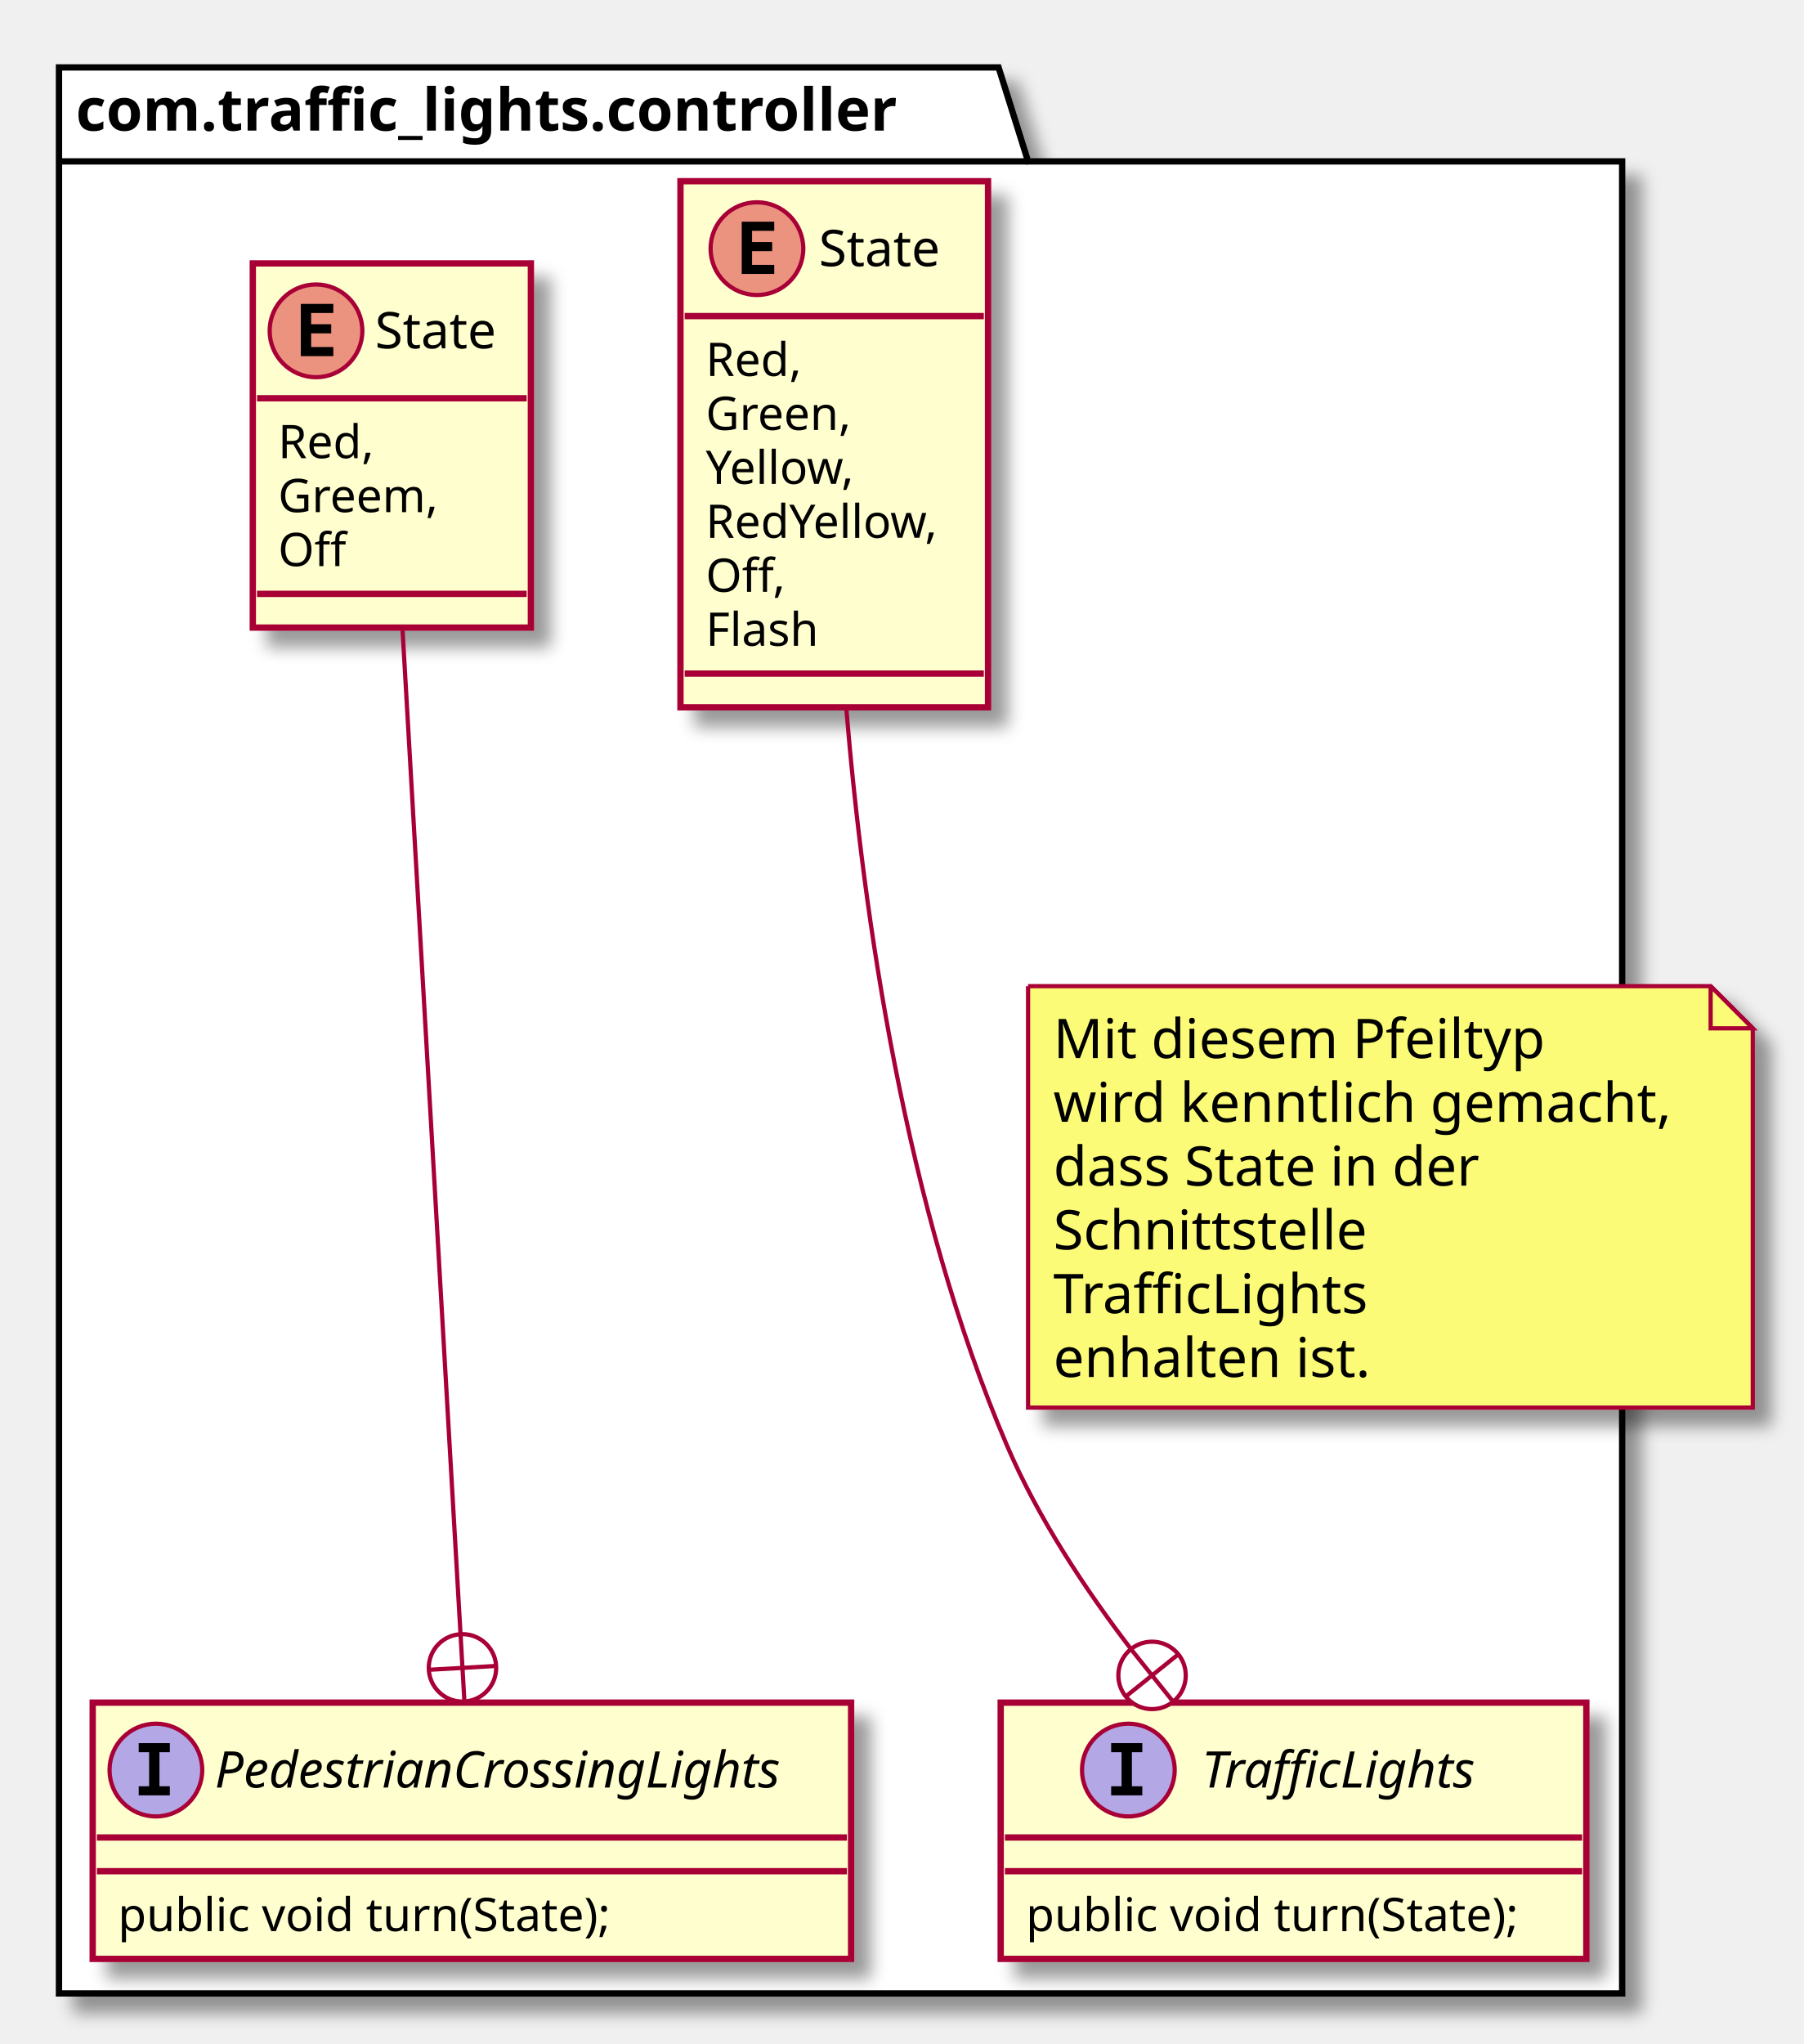
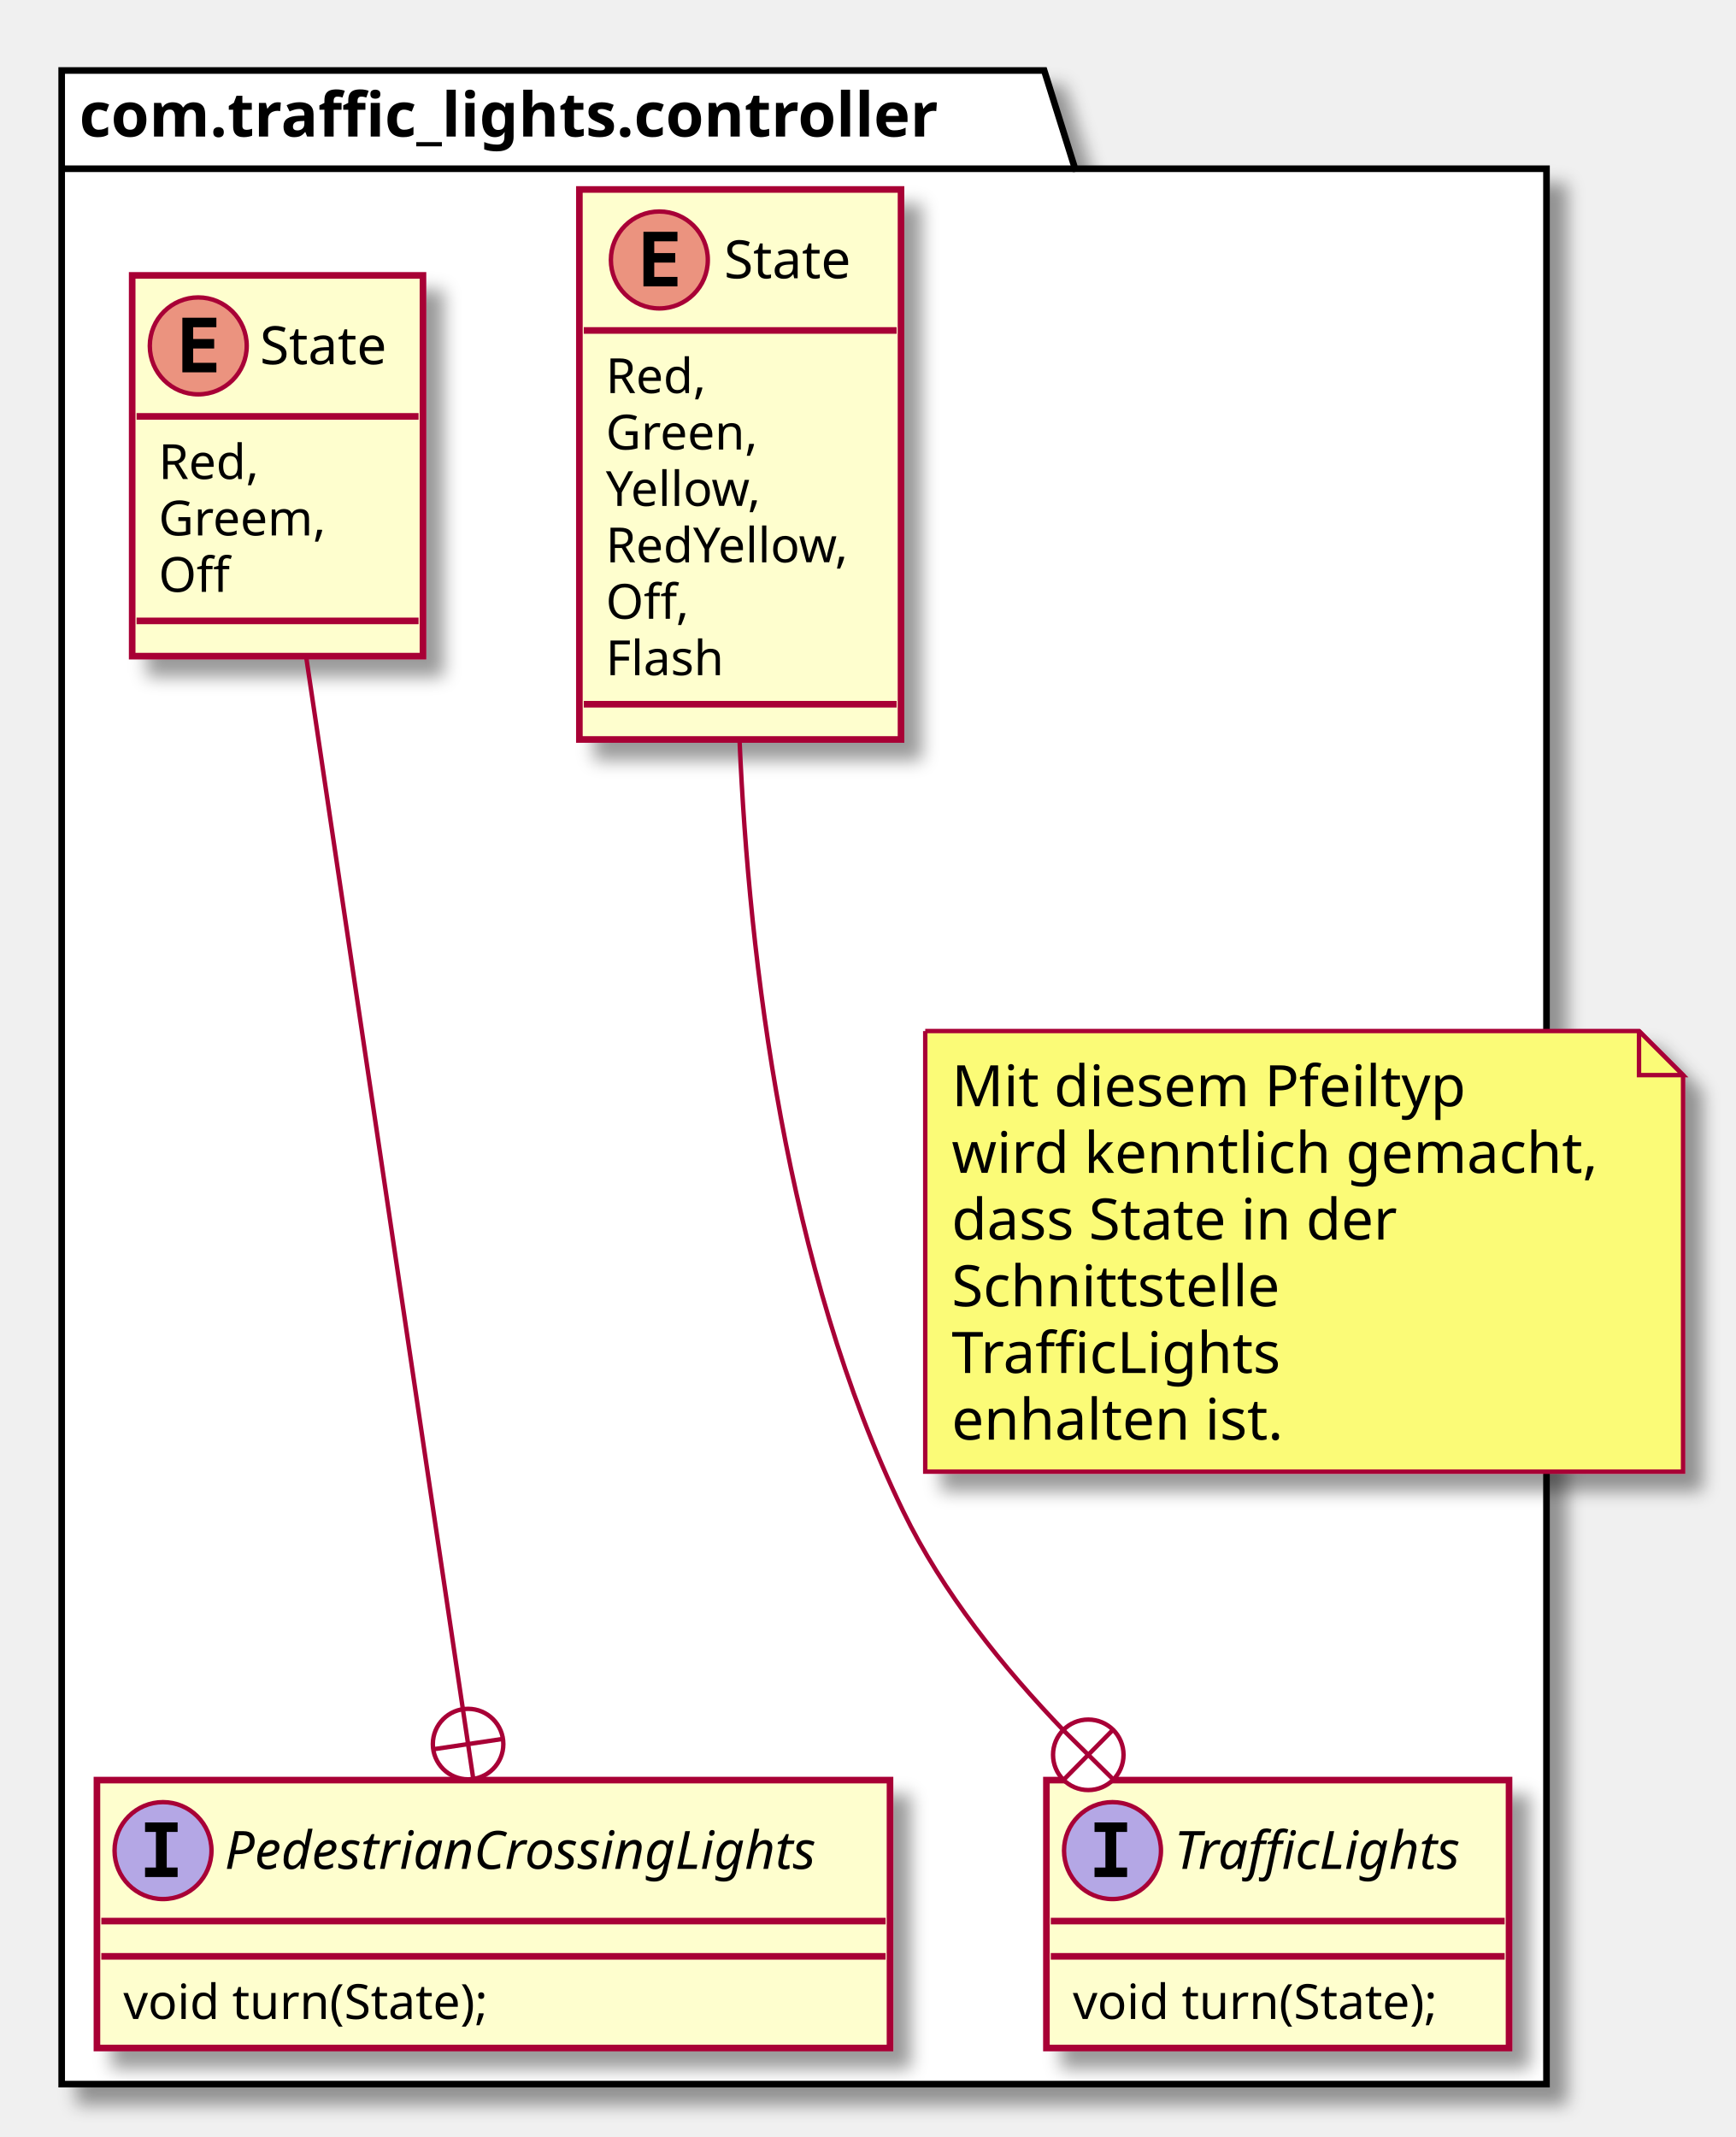
- <svg xmlns="http://www.w3.org/2000/svg" contentScriptType="application/ecmascript" contentStyleType="text/css" height="485px" preserveAspectRatio="none" style="width:428px;height:485px;" version="1.1" viewBox="0 0 428 485" width="428px" zoomAndPan="magnify">
+ <svg xmlns="http://www.w3.org/2000/svg" contentScriptType="application/ecmascript" contentStyleType="text/css" height="485px" preserveAspectRatio="none" style="width:394px;height:485px;" version="1.1" viewBox="0 0 394 485" width="394px" zoomAndPan="magnify">
  <defs>
-     <filter height="300%" id="f17i9prg1mt5xb" width="300%" x="-1" y="-1">
+     <filter height="300%" id="f1gk4rde75bfu1" width="300%" x="-1" y="-1">
      <feGaussianBlur result="blurOut" stdDeviation="2.0" />
      <feColorMatrix in="blurOut" result="blurOut2" type="matrix" values="0 0 0 0 0 0 0 0 0 0 0 0 0 0 0 0 0 0 .4 0" />
      <feOffset dx="4.0" dy="4.0" in="blurOut2" result="blurOut3" />
      <feBlend in="SourceGraphic" in2="blurOut3" mode="normal" />
    </filter>
  </defs>
  <g>
-     <polygon fill="#FFFFFF" filter="url(#f17i9prg1mt5xb)" points="14,16,237,16,244,38.297,385,38.297,385,473,14,473,14,16" style="stroke: #000000; stroke-width: 1.5;" />
+     <polygon fill="#FFFFFF" filter="url(#f1gk4rde75bfu1)" points="14,16,237,16,244,38.297,351,38.297,351,473,14,473,14,16" style="stroke: #000000; stroke-width: 1.5;" />
    <line style="stroke: #000000; stroke-width: 1.5;" x1="14" x2="244" y1="38.297" y2="38.297" />
    <text fill="#000000" font-family="sans-serif" font-size="14" font-weight="bold" lengthAdjust="spacingAndGlyphs" textLength="217" x="18" y="30.995">com.traffic_lights.controller</text>
-     <rect fill="#FEFECE" filter="url(#f17i9prg1mt5xb)" height="86.414" id="pclstate" style="stroke: #A80036; stroke-width: 1.5;" width="66" x="60" y="62.5" />
-     <ellipse cx="75" cy="78.5" fill="#EB937F" rx="11" ry="11" style="stroke: #A80036; stroke-width: 1.0;" />
-     <path d="M79.109,84.5 L71.391,84.5 L71.391,72.109 L79.109,72.109 L79.109,74.266 L73.844,74.266 L73.844,76.938 L78.609,76.938 L78.609,79.094 L73.844,79.094 L73.844,82.344 L79.109,82.344 L79.109,84.5 Z " />
-     <text fill="#000000" font-family="sans-serif" font-size="12" lengthAdjust="spacingAndGlyphs" textLength="34" x="89" y="82.654">State</text>
-     <line style="stroke: #A80036; stroke-width: 1.5;" x1="61" x2="125" y1="94.5" y2="94.5" />
-     <text fill="#000000" font-family="sans-serif" font-size="11" lengthAdjust="spacingAndGlyphs" textLength="25" x="66" y="108.71">Red,</text>
-     <text fill="#000000" font-family="sans-serif" font-size="11" lengthAdjust="spacingAndGlyphs" textLength="43" x="66" y="121.515">Greem,</text>
-     <text fill="#000000" font-family="sans-serif" font-size="11" lengthAdjust="spacingAndGlyphs" textLength="17" x="66" y="134.32">Off</text>
-     <line style="stroke: #A80036; stroke-width: 1.5;" x1="61" x2="125" y1="140.914" y2="140.914" />
-     <rect fill="#FEFECE" filter="url(#f17i9prg1mt5xb)" height="60.805" id="pcl" style="stroke: #A80036; stroke-width: 1.5;" width="180" x="22" y="404" />
+     <rect fill="#FEFECE" filter="url(#f1gk4rde75bfu1)" height="86.414" id="pclstate" style="stroke: #A80036; stroke-width: 1.5;" width="66" x="30" y="62.5" />
+     <ellipse cx="45" cy="78.5" fill="#EB937F" rx="11" ry="11" style="stroke: #A80036; stroke-width: 1.0;" />
+     <path d="M49.109,84.5 L41.391,84.5 L41.391,72.109 L49.109,72.109 L49.109,74.266 L43.844,74.266 L43.844,76.938 L48.609,76.938 L48.609,79.094 L43.844,79.094 L43.844,82.344 L49.109,82.344 L49.109,84.5 Z " />
+     <text fill="#000000" font-family="sans-serif" font-size="12" lengthAdjust="spacingAndGlyphs" textLength="34" x="59" y="82.654">State</text>
+     <line style="stroke: #A80036; stroke-width: 1.5;" x1="31" x2="95" y1="94.5" y2="94.5" />
+     <text fill="#000000" font-family="sans-serif" font-size="11" lengthAdjust="spacingAndGlyphs" textLength="25" x="36" y="108.71">Red,</text>
+     <text fill="#000000" font-family="sans-serif" font-size="11" lengthAdjust="spacingAndGlyphs" textLength="43" x="36" y="121.515">Greem,</text>
+     <text fill="#000000" font-family="sans-serif" font-size="11" lengthAdjust="spacingAndGlyphs" textLength="17" x="36" y="134.32">Off</text>
+     <line style="stroke: #A80036; stroke-width: 1.5;" x1="31" x2="95" y1="140.914" y2="140.914" />
+     <rect fill="#FEFECE" filter="url(#f1gk4rde75bfu1)" height="60.805" id="pcl" style="stroke: #A80036; stroke-width: 1.5;" width="180" x="22" y="404" />
    <ellipse cx="37" cy="420" fill="#B4A7E5" rx="11" ry="11" style="stroke: #A80036; stroke-width: 1.0;" />
    <path d="M32.922,415.766 L32.922,413.609 L40.312,413.609 L40.312,415.766 L37.844,415.766 L37.844,423.844 L40.312,423.844 L40.312,426 L32.922,426 L32.922,423.844 L35.391,423.844 L35.391,415.766 L32.922,415.766 Z " />
    <text fill="#000000" font-family="sans-serif" font-size="12" font-style="italic" lengthAdjust="spacingAndGlyphs" textLength="148" x="51" y="424.154">PedestrianCrossingLights</text>
    <line style="stroke: #A80036; stroke-width: 1.5;" x1="23" x2="201" y1="436" y2="436" />
    <line style="stroke: #A80036; stroke-width: 1.5;" x1="23" x2="201" y1="444" y2="444" />
-     <text fill="#000000" font-family="sans-serif" font-size="11" lengthAdjust="spacingAndGlyphs" textLength="127" x="28" y="458.21">public void turn(State);</text>
-     <rect fill="#FEFECE" filter="url(#f17i9prg1mt5xb)" height="124.828" id="tlstate" style="stroke: #A80036; stroke-width: 1.5;" width="73" x="161.5" y="43" />
-     <ellipse cx="179.65" cy="59" fill="#EB937F" rx="11" ry="11" style="stroke: #A80036; stroke-width: 1.0;" />
-     <path d="M183.759,65 L176.041,65 L176.041,52.609 L183.759,52.609 L183.759,54.766 L178.494,54.766 L178.494,57.438 L183.259,57.438 L183.259,59.594 L178.494,59.594 L178.494,62.844 L183.759,62.844 L183.759,65 Z " />
-     <text fill="#000000" font-family="sans-serif" font-size="12" lengthAdjust="spacingAndGlyphs" textLength="34" x="194.35" y="63.154">State</text>
-     <line style="stroke: #A80036; stroke-width: 1.5;" x1="162.5" x2="233.5" y1="75" y2="75" />
-     <text fill="#000000" font-family="sans-serif" font-size="11" lengthAdjust="spacingAndGlyphs" textLength="25" x="167.5" y="89.21">Red,</text>
-     <text fill="#000000" font-family="sans-serif" font-size="11" lengthAdjust="spacingAndGlyphs" textLength="39" x="167.5" y="102.015">Green,</text>
-     <text fill="#000000" font-family="sans-serif" font-size="11" lengthAdjust="spacingAndGlyphs" textLength="40" x="167.5" y="114.82">Yellow,</text>
-     <text fill="#000000" font-family="sans-serif" font-size="11" lengthAdjust="spacingAndGlyphs" textLength="61" x="167.5" y="127.624">RedYellow,</text>
-     <text fill="#000000" font-family="sans-serif" font-size="11" lengthAdjust="spacingAndGlyphs" textLength="21" x="167.5" y="140.429">Off,</text>
-     <text fill="#000000" font-family="sans-serif" font-size="11" lengthAdjust="spacingAndGlyphs" textLength="30" x="167.5" y="153.234">Flash</text>
-     <line style="stroke: #A80036; stroke-width: 1.5;" x1="162.5" x2="233.5" y1="159.828" y2="159.828" />
-     <rect fill="#FEFECE" filter="url(#f17i9prg1mt5xb)" height="60.805" id="tl" style="stroke: #A80036; stroke-width: 1.5;" width="139" x="237.5" y="404" />
-     <ellipse cx="267.8" cy="420" fill="#B4A7E5" rx="11" ry="11" style="stroke: #A80036; stroke-width: 1.0;" />
-     <path d="M263.722,415.766 L263.722,413.609 L271.113,413.609 L271.113,415.766 L268.644,415.766 L268.644,423.844 L271.113,423.844 L271.113,426 L263.722,426 L263.722,423.844 L266.191,423.844 L266.191,415.766 L263.722,415.766 Z " />
-     <text fill="#000000" font-family="sans-serif" font-size="12" font-style="italic" lengthAdjust="spacingAndGlyphs" textLength="73" x="285.2" y="424.154">TrafficLights</text>
-     <line style="stroke: #A80036; stroke-width: 1.5;" x1="238.5" x2="375.5" y1="436" y2="436" />
-     <line style="stroke: #A80036; stroke-width: 1.5;" x1="238.5" x2="375.5" y1="444" y2="444" />
-     <text fill="#000000" font-family="sans-serif" font-size="11" lengthAdjust="spacingAndGlyphs" textLength="127" x="243.5" y="458.21">public void turn(State);</text>
-     <path d="M95.484,148.511 C99.073,210.652 105.679,325.052 109.356,388.71 " fill="none" id="pclstate-pcl" style="stroke: #A80036; stroke-width: 1.0;" />
-     <ellipse cx="109.762" cy="395.751" fill="#FFFFFF" rx="8" ry="8" style="stroke: #A80036; stroke-width: 1.0;" />
-     <line style="stroke: #A80036; stroke-width: 1.0;" x1="109.301" x2="110.224" y1="387.764" y2="403.738" />
-     <line style="stroke: #A80036; stroke-width: 1.0;" x1="117.749" x2="101.775" y1="395.29" y2="396.212" />
-     <path d="M200.85,168.014 C204.943,217.262 214.886,286.757 239,343 C246.359,360.164 257.531,377.107 268.707,391.659 " fill="none" id="tlstate-tl" style="stroke: #A80036; stroke-width: 1.0;" />
-     <ellipse cx="273.425" cy="397.538" fill="#FFFFFF" rx="8" ry="8" style="stroke: #A80036; stroke-width: 1.0;" />
-     <line style="stroke: #A80036; stroke-width: 1.0;" x1="268.417" x2="278.432" y1="391.298" y2="403.777" />
-     <line style="stroke: #A80036; stroke-width: 1.0;" x1="279.664" x2="267.185" y1="392.53" y2="402.545" />
-     <path d="M244,234 L244,334 L416,334 L416,244 L406,234 L244,234 " fill="#FBFB77" filter="url(#f17i9prg1mt5xb)" style="stroke: #A80036; stroke-width: 1.0;" />
-     <path d="M406,234 L406,244 L416,244 L406,234 " fill="#FBFB77" style="stroke: #A80036; stroke-width: 1.0;" />
-     <text fill="#000000" font-family="sans-serif" font-size="13" lengthAdjust="spacingAndGlyphs" textLength="120" x="250" y="251.067">Mit diesem Pfeiltyp</text>
-     <text fill="#000000" font-family="sans-serif" font-size="13" lengthAdjust="spacingAndGlyphs" textLength="151" x="250" y="266.2">wird kenntlich gemacht,</text>
-     <text fill="#000000" font-family="sans-serif" font-size="13" lengthAdjust="spacingAndGlyphs" textLength="109" x="250" y="281.332">dass State in der</text>
-     <text fill="#000000" font-family="sans-serif" font-size="13" lengthAdjust="spacingAndGlyphs" textLength="79" x="250" y="296.465">Schnittstelle</text>
-     <text fill="#000000" font-family="sans-serif" font-size="13" lengthAdjust="spacingAndGlyphs" textLength="76" x="250" y="311.598">TrafficLights</text>
-     <text fill="#000000" font-family="sans-serif" font-size="13" lengthAdjust="spacingAndGlyphs" textLength="79" x="250" y="326.731">enhalten ist.</text>
+     <text fill="#000000" font-family="sans-serif" font-size="11" lengthAdjust="spacingAndGlyphs" textLength="91" x="28" y="458.21">void turn(State);</text>
+     <rect fill="#FEFECE" filter="url(#f1gk4rde75bfu1)" height="124.828" id="tlstate" style="stroke: #A80036; stroke-width: 1.5;" width="73" x="131.5" y="43" />
+     <ellipse cx="149.65" cy="59" fill="#EB937F" rx="11" ry="11" style="stroke: #A80036; stroke-width: 1.0;" />
+     <path d="M153.759,65 L146.041,65 L146.041,52.609 L153.759,52.609 L153.759,54.766 L148.494,54.766 L148.494,57.438 L153.259,57.438 L153.259,59.594 L148.494,59.594 L148.494,62.844 L153.759,62.844 L153.759,65 Z " />
+     <text fill="#000000" font-family="sans-serif" font-size="12" lengthAdjust="spacingAndGlyphs" textLength="34" x="164.35" y="63.154">State</text>
+     <line style="stroke: #A80036; stroke-width: 1.5;" x1="132.5" x2="203.5" y1="75" y2="75" />
+     <text fill="#000000" font-family="sans-serif" font-size="11" lengthAdjust="spacingAndGlyphs" textLength="25" x="137.5" y="89.21">Red,</text>
+     <text fill="#000000" font-family="sans-serif" font-size="11" lengthAdjust="spacingAndGlyphs" textLength="39" x="137.5" y="102.015">Green,</text>
+     <text fill="#000000" font-family="sans-serif" font-size="11" lengthAdjust="spacingAndGlyphs" textLength="40" x="137.5" y="114.82">Yellow,</text>
+     <text fill="#000000" font-family="sans-serif" font-size="11" lengthAdjust="spacingAndGlyphs" textLength="61" x="137.5" y="127.624">RedYellow,</text>
+     <text fill="#000000" font-family="sans-serif" font-size="11" lengthAdjust="spacingAndGlyphs" textLength="21" x="137.5" y="140.429">Off,</text>
+     <text fill="#000000" font-family="sans-serif" font-size="11" lengthAdjust="spacingAndGlyphs" textLength="30" x="137.5" y="153.234">Flash</text>
+     <line style="stroke: #A80036; stroke-width: 1.5;" x1="132.5" x2="203.5" y1="159.828" y2="159.828" />
+     <rect fill="#FEFECE" filter="url(#f1gk4rde75bfu1)" height="60.805" id="tl" style="stroke: #A80036; stroke-width: 1.5;" width="105" x="237.5" y="404" />
+     <ellipse cx="252.5" cy="420" fill="#B4A7E5" rx="11" ry="11" style="stroke: #A80036; stroke-width: 1.0;" />
+     <path d="M248.422,415.766 L248.422,413.609 L255.812,413.609 L255.812,415.766 L253.344,415.766 L253.344,423.844 L255.812,423.844 L255.812,426 L248.422,426 L248.422,423.844 L250.891,423.844 L250.891,415.766 L248.422,415.766 Z " />
+     <text fill="#000000" font-family="sans-serif" font-size="12" font-style="italic" lengthAdjust="spacingAndGlyphs" textLength="73" x="266.5" y="424.154">TrafficLights</text>
+     <line style="stroke: #A80036; stroke-width: 1.5;" x1="238.5" x2="341.5" y1="436" y2="436" />
+     <line style="stroke: #A80036; stroke-width: 1.5;" x1="238.5" x2="341.5" y1="444" y2="444" />
+     <text fill="#000000" font-family="sans-serif" font-size="11" lengthAdjust="spacingAndGlyphs" textLength="91" x="243.5" y="458.21">void turn(State);</text>
+     <path d="M69.406,148.511 C78.661,210.652 95.699,325.052 105.18,388.71 " fill="none" id="pclstate-pcl" style="stroke: #A80036; stroke-width: 1.0;" />
+     <ellipse cx="106.24" cy="395.825" fill="#FFFFFF" rx="8" ry="8" style="stroke: #A80036; stroke-width: 1.0;" />
+     <line style="stroke: #A80036; stroke-width: 1.0;" x1="105.061" x2="107.418" y1="387.913" y2="403.738" />
+     <line style="stroke: #A80036; stroke-width: 1.0;" x1="114.153" x2="98.327" y1="394.647" y2="397.004" />
+     <path d="M167.863,168.239 C170.033,217.927 178.277,287.899 205,343 C213.884,361.318 227.687,378.509 241.604,392.934 " fill="none" id="tlstate-tl" style="stroke: #A80036; stroke-width: 1.0;" />
+     <ellipse cx="247.004" cy="398.261" fill="#FFFFFF" rx="8" ry="8" style="stroke: #A80036; stroke-width: 1.0;" />
+     <line style="stroke: #A80036; stroke-width: 1.0;" x1="241.309" x2="252.699" y1="392.642" y2="403.879" />
+     <line style="stroke: #A80036; stroke-width: 1.0;" x1="252.622" x2="241.385" y1="392.565" y2="403.956" />
+     <path d="M210,234 L210,334 L382,334 L382,244 L372,234 L210,234 " fill="#FBFB77" filter="url(#f1gk4rde75bfu1)" style="stroke: #A80036; stroke-width: 1.0;" />
+     <path d="M372,234 L372,244 L382,244 L372,234 " fill="#FBFB77" style="stroke: #A80036; stroke-width: 1.0;" />
+     <text fill="#000000" font-family="sans-serif" font-size="13" lengthAdjust="spacingAndGlyphs" textLength="120" x="216" y="251.067">Mit diesem Pfeiltyp</text>
+     <text fill="#000000" font-family="sans-serif" font-size="13" lengthAdjust="spacingAndGlyphs" textLength="151" x="216" y="266.2">wird kenntlich gemacht,</text>
+     <text fill="#000000" font-family="sans-serif" font-size="13" lengthAdjust="spacingAndGlyphs" textLength="109" x="216" y="281.332">dass State in der</text>
+     <text fill="#000000" font-family="sans-serif" font-size="13" lengthAdjust="spacingAndGlyphs" textLength="79" x="216" y="296.465">Schnittstelle</text>
+     <text fill="#000000" font-family="sans-serif" font-size="13" lengthAdjust="spacingAndGlyphs" textLength="76" x="216" y="311.598">TrafficLights</text>
+     <text fill="#000000" font-family="sans-serif" font-size="13" lengthAdjust="spacingAndGlyphs" textLength="79" x="216" y="326.731">enhalten ist.</text>
  </g>
</svg>
